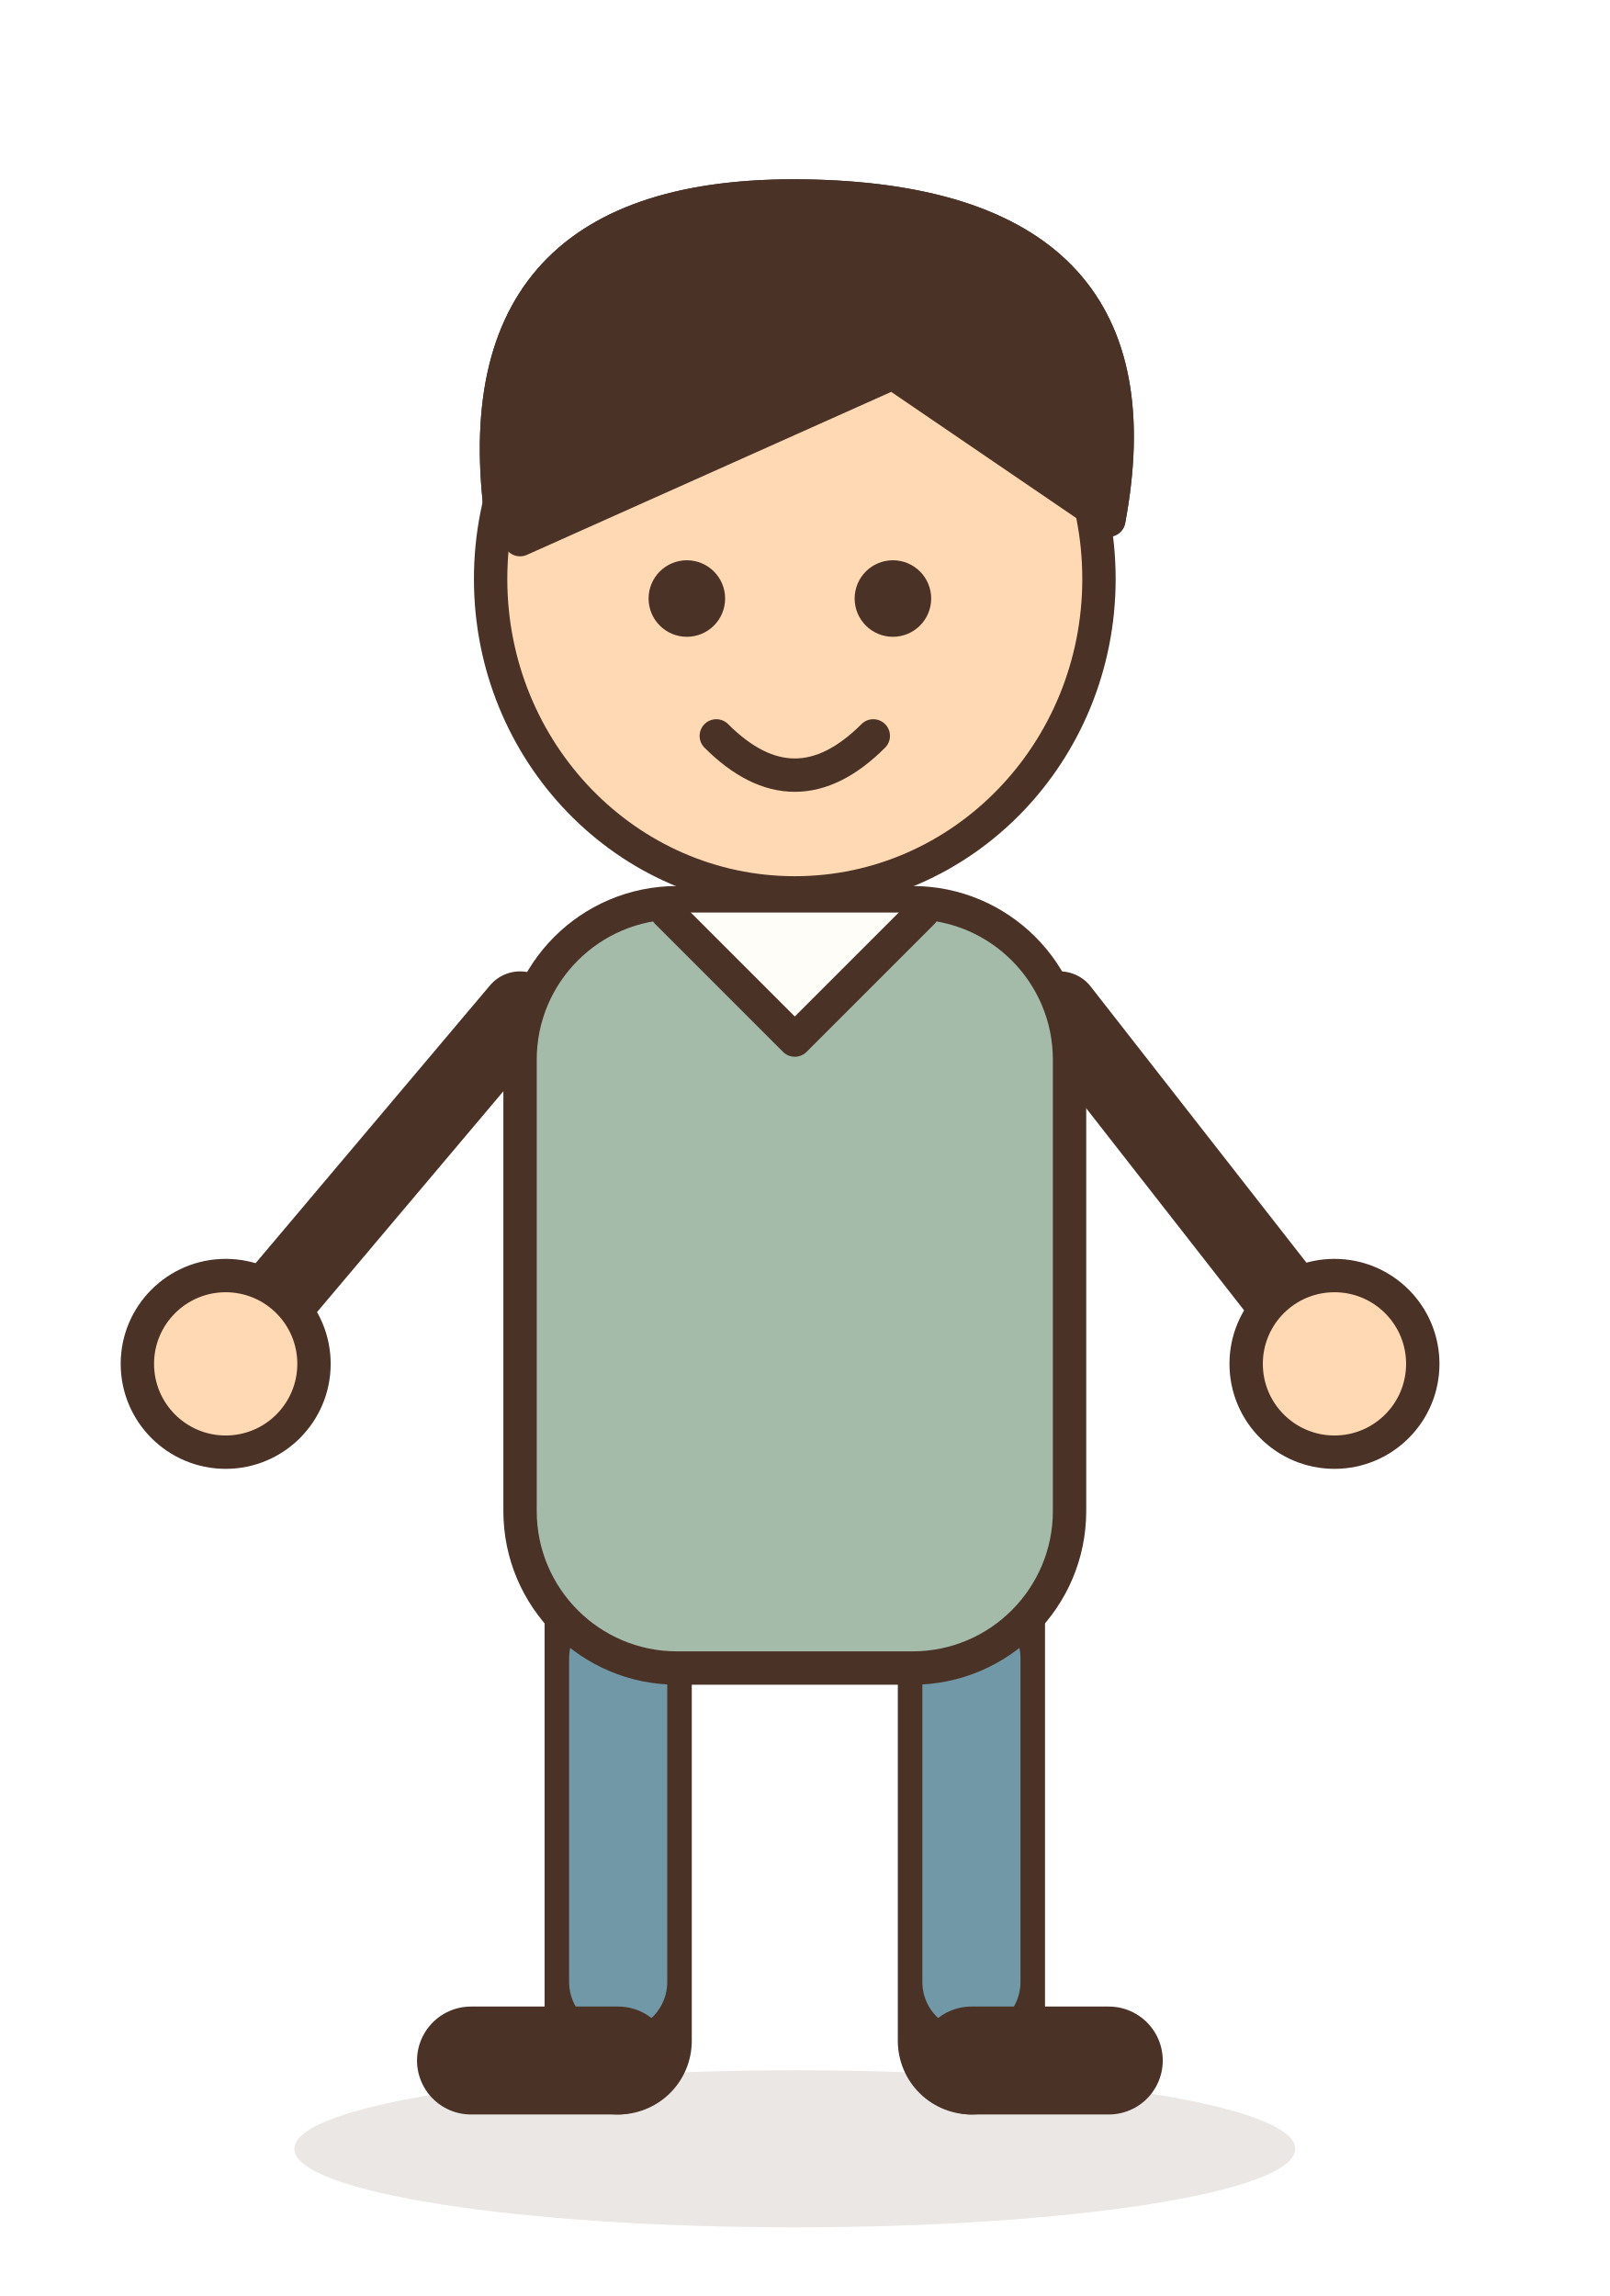
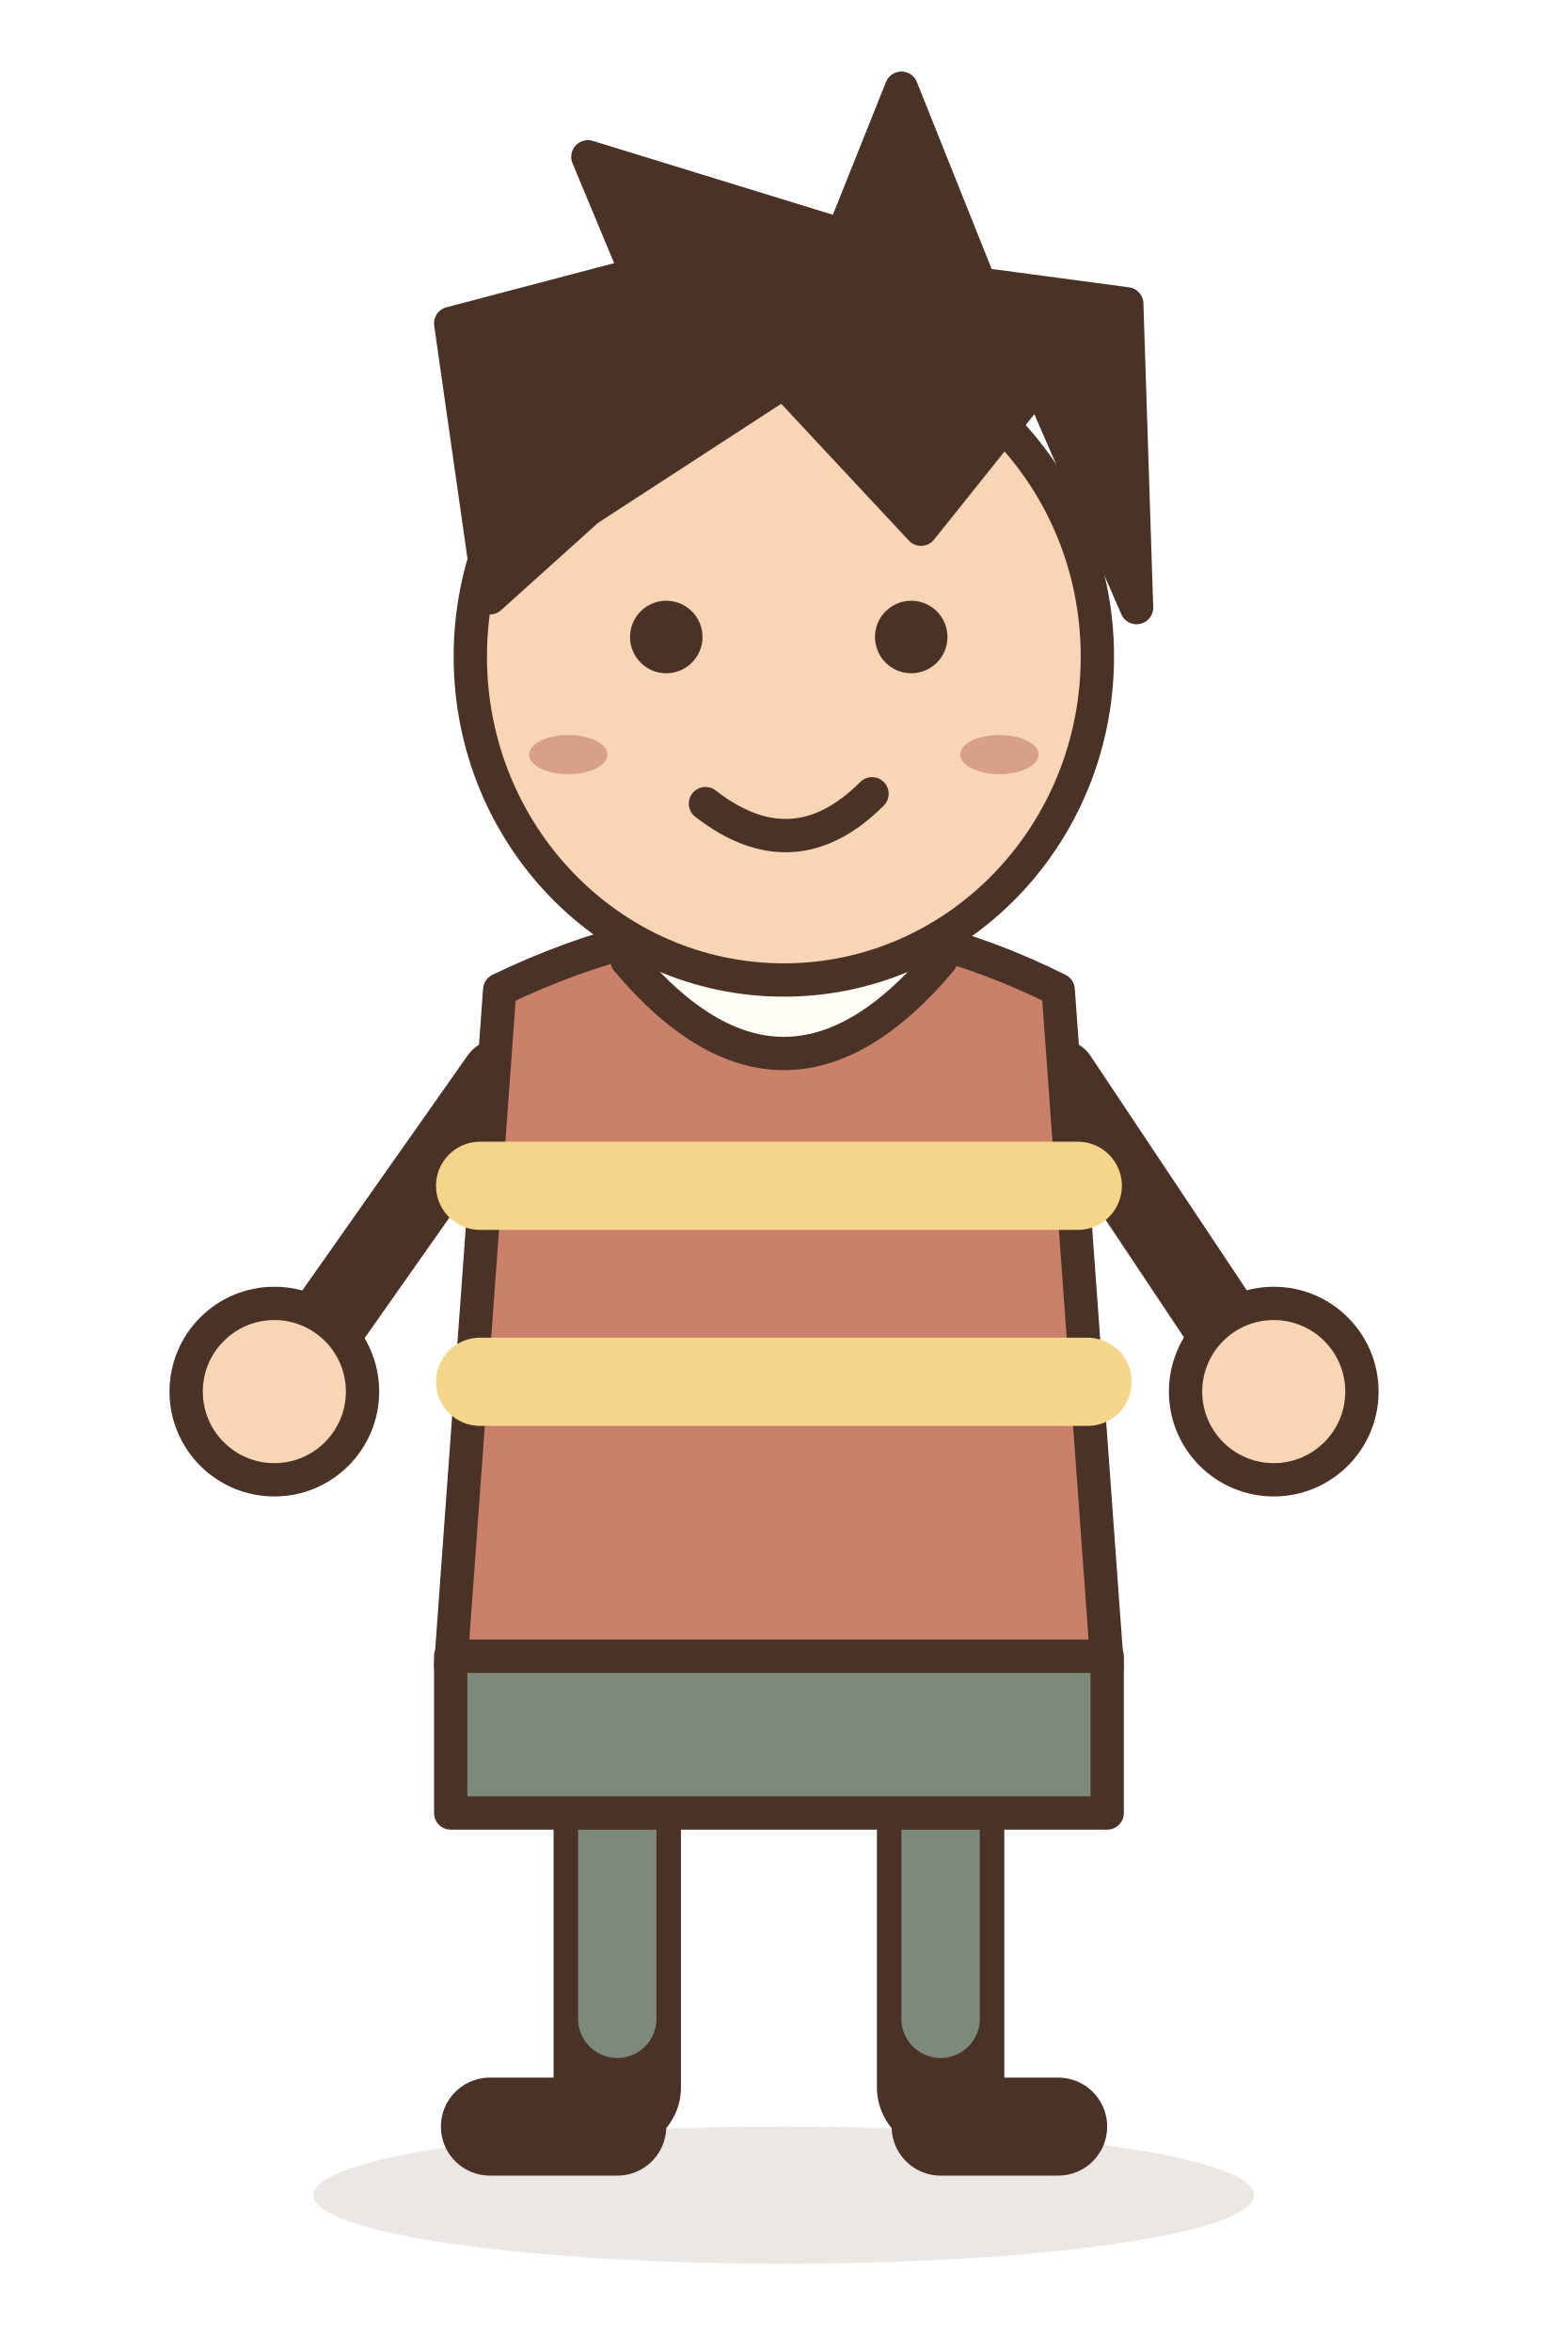
- <svg xmlns="http://www.w3.org/2000/svg" viewBox="0 0 164 234">
+ <svg xmlns="http://www.w3.org/2000/svg" viewBox="0 0 160 240">
  <g stroke="#4A3226" stroke-width="3.4" stroke-linecap="round" stroke-linejoin="round">
-     <ellipse cx="81" cy="219" rx="51" ry="8" fill="#4A3226" opacity=".12" stroke="none" />
-     <path d="M63 163v45M99 163v45" stroke="#4A3226" stroke-width="15" />
-     <path d="M63 169v33M99 169v33" stroke="#7198A7" stroke-width="10" />
-     <path d="M63 210H48M99 210h14" stroke-width="11" />
-     <path d="M51 52q-4-33 32-32t30 33L91 38 53 55z" fill="#4A3226" />
-     <ellipse cx="81" cy="59" rx="31" ry="32" fill="#FFD9B3" />
-     <path d="M51 52q-4-33 32-32t30 33L91 38 53 55z" fill="#4A3226" />
-     <circle cx="70" cy="61" r="2.2" fill="#4A3226" />
-     <circle cx="91" cy="61" r="2.2" fill="#4A3226" />
-     <path d="M73 75q8 8 16 0" fill="none" />
-     <path d="M53 103l-27 32M108 103l25 32" stroke-width="8" />
-     <circle cx="23" cy="139" r="9" fill="#FFD9B3" />
-     <circle cx="136" cy="139" r="9" fill="#FFD9B3" />
-     <rect x="53" y="92" width="56" height="78" rx="16" fill="#A5BBAA" />
-     <path d="M68 93l13 13 13-13" fill="#FFFDF8" />
+     <ellipse cx="80" cy="224" rx="48" ry="7" fill="#4A3226" opacity=".12" stroke="none" />
+     <path d="M63 174v39M96 174v39" stroke-width="13" />
+     <path d="M63 178v28M96 178v28" stroke="#7D897B" stroke-width="8" />
+     <path d="M63 217H50M96 217h12" stroke-width="10" />
+     <path d="M51 110l-19 27M108 110l18 27" stroke-width="8" />
+     <circle cx="28" cy="142" r="9" fill="#F8D6B5" />
+     <circle cx="130" cy="142" r="9" fill="#F8D6B5" />
+     <path d="M51 101q29-14 57 0l5 69H46z" fill="#C98169" />
+     <path d="M49 121h61M49 141h62" stroke="#F5D58A" stroke-width="9" />
+     <path d="M64 98q16 19 32 0" fill="#FFFDF6" />
+     <path d="M46 169h67v16H46z" fill="#7D897B" />
+     <ellipse cx="80" cy="67" rx="32" ry="33" fill="#F8D6B5" />
+     <path d="M50 61l-4-28 19-5-5-12 26 8 6-15 8 20 15 2 1 31-10-23-12 15-14-15-20 13z" fill="#4A3226" />
+     <circle cx="68" cy="65" r="2" fill="#4A3226" />
+     <circle cx="93" cy="65" r="2" fill="#4A3226" />
+     <path d="M72 82q9 7 17-1" fill="none" />
+     <ellipse cx="58" cy="77" rx="4" ry="2" fill="#D7A087" stroke="none" />
+     <ellipse cx="102" cy="77" rx="4" ry="2" fill="#D7A087" stroke="none" />
  </g>
</svg>
